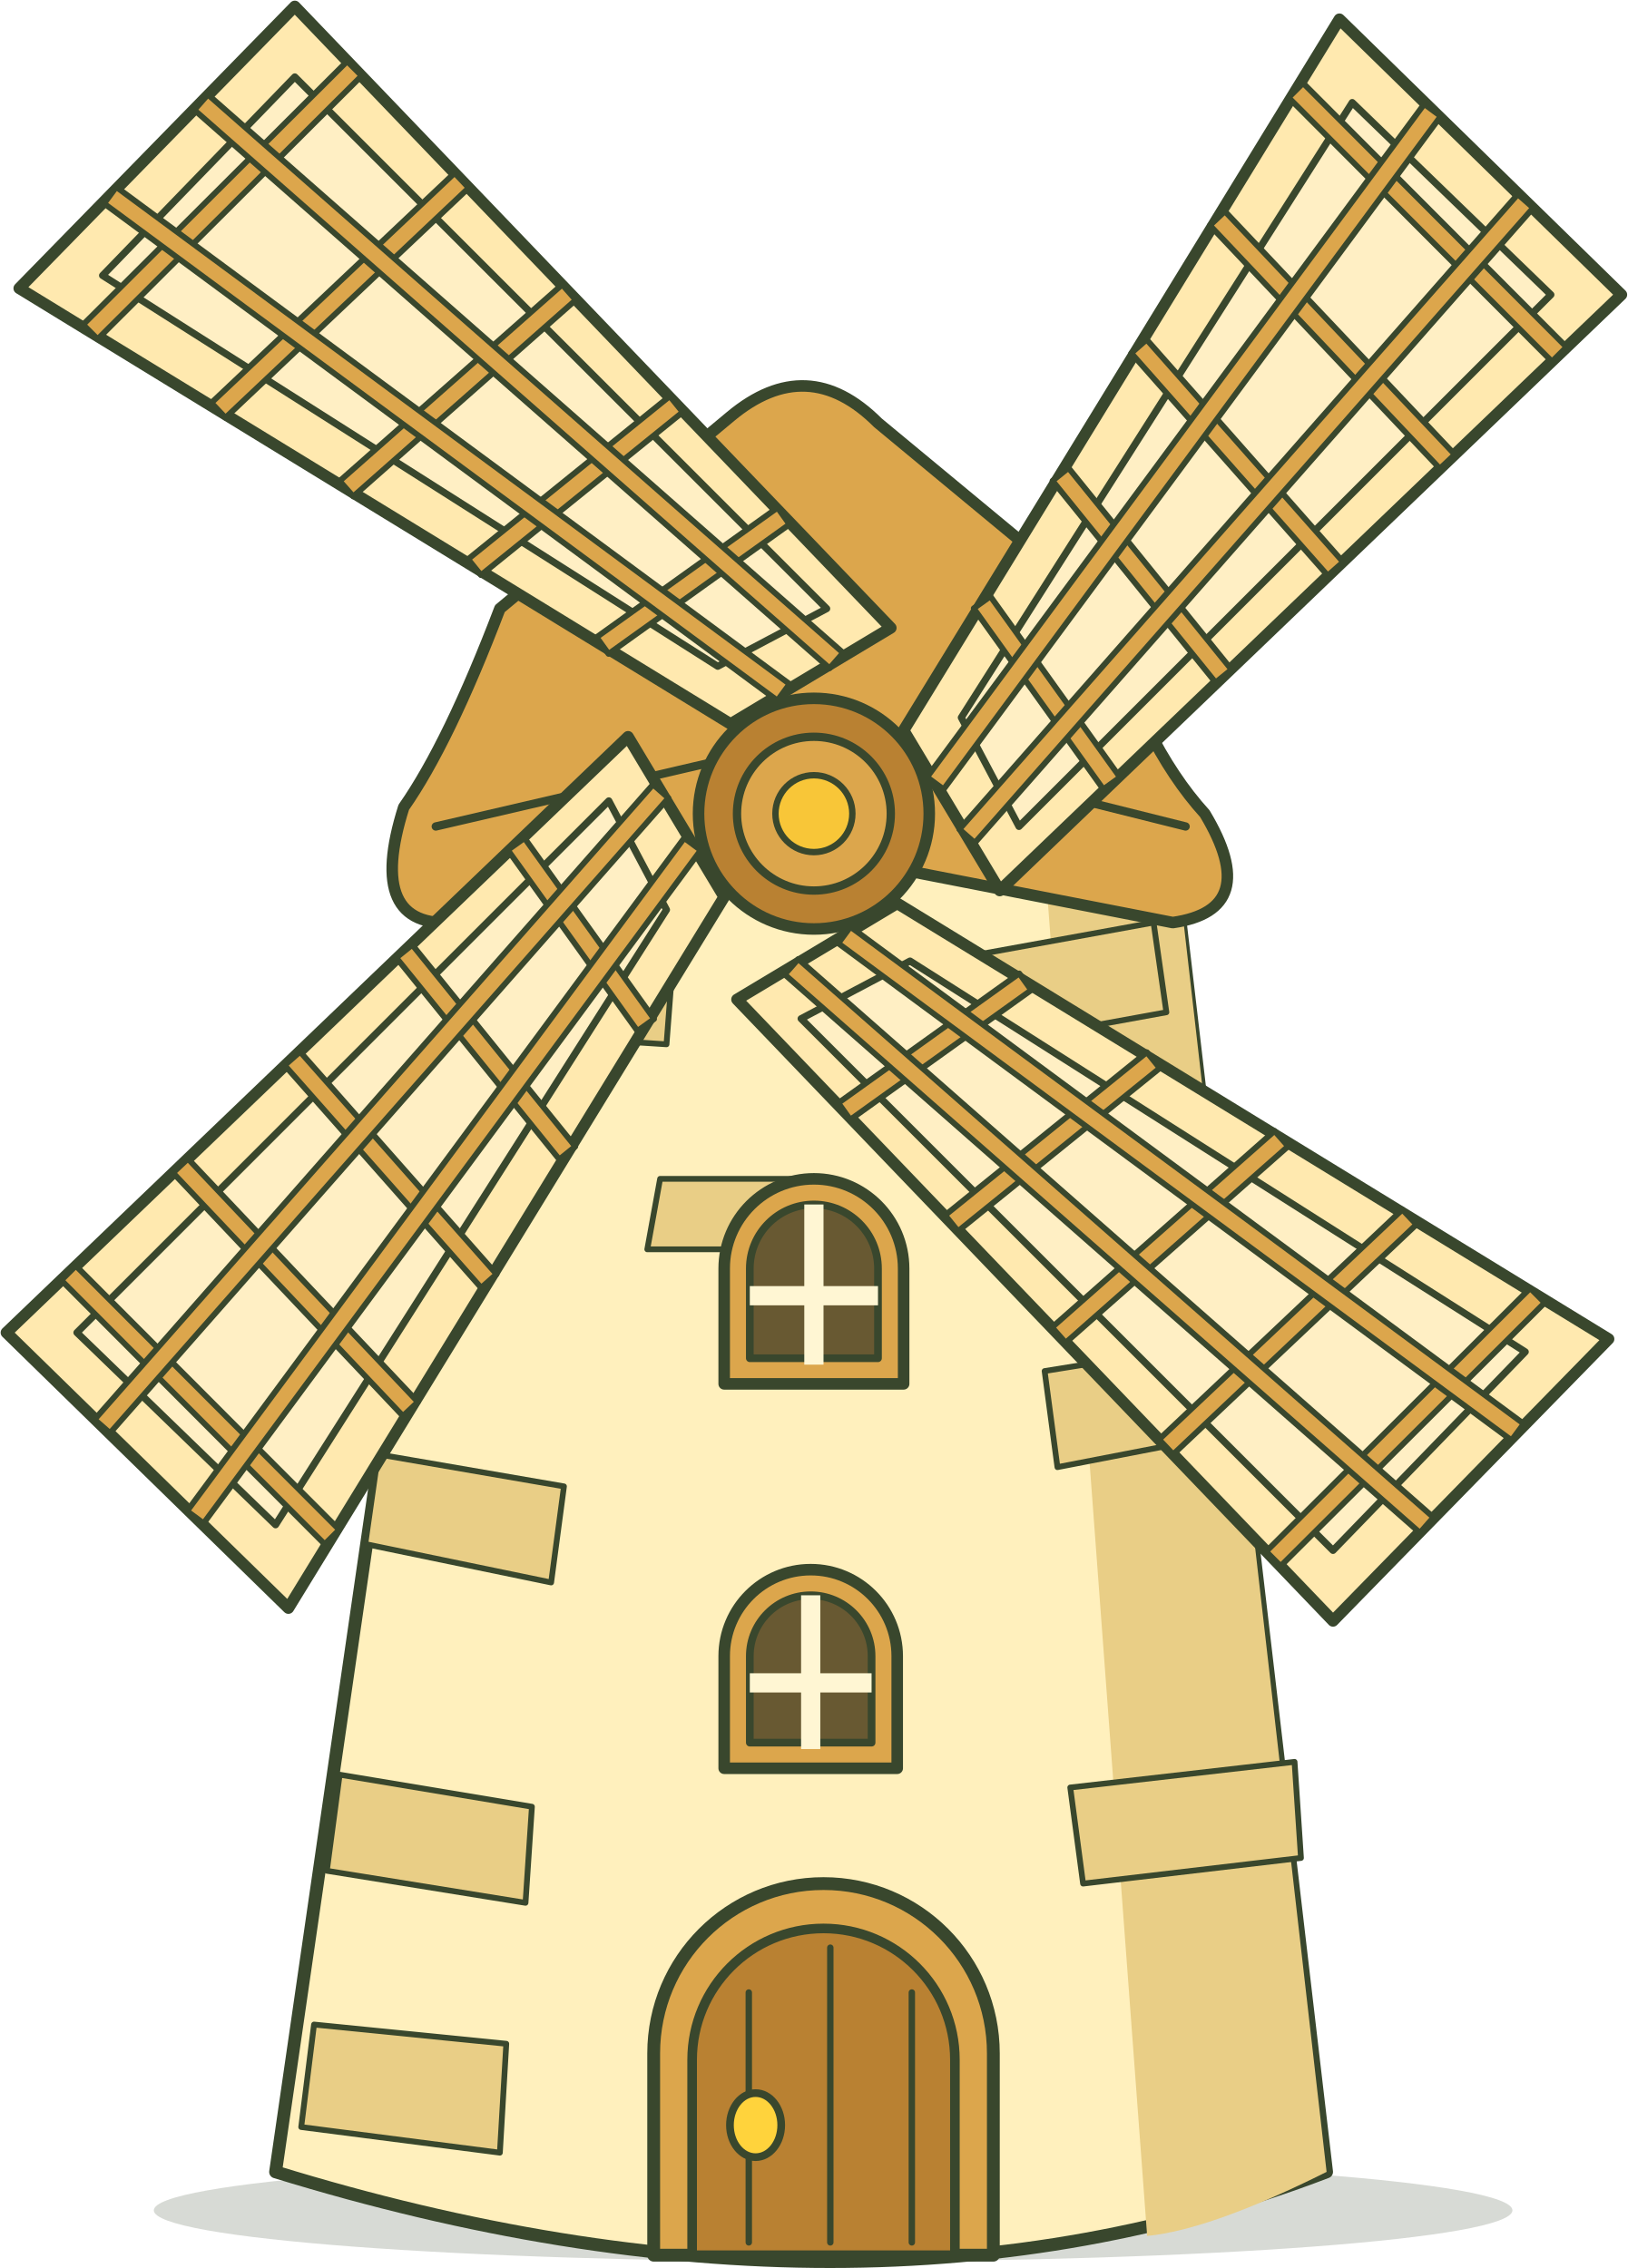
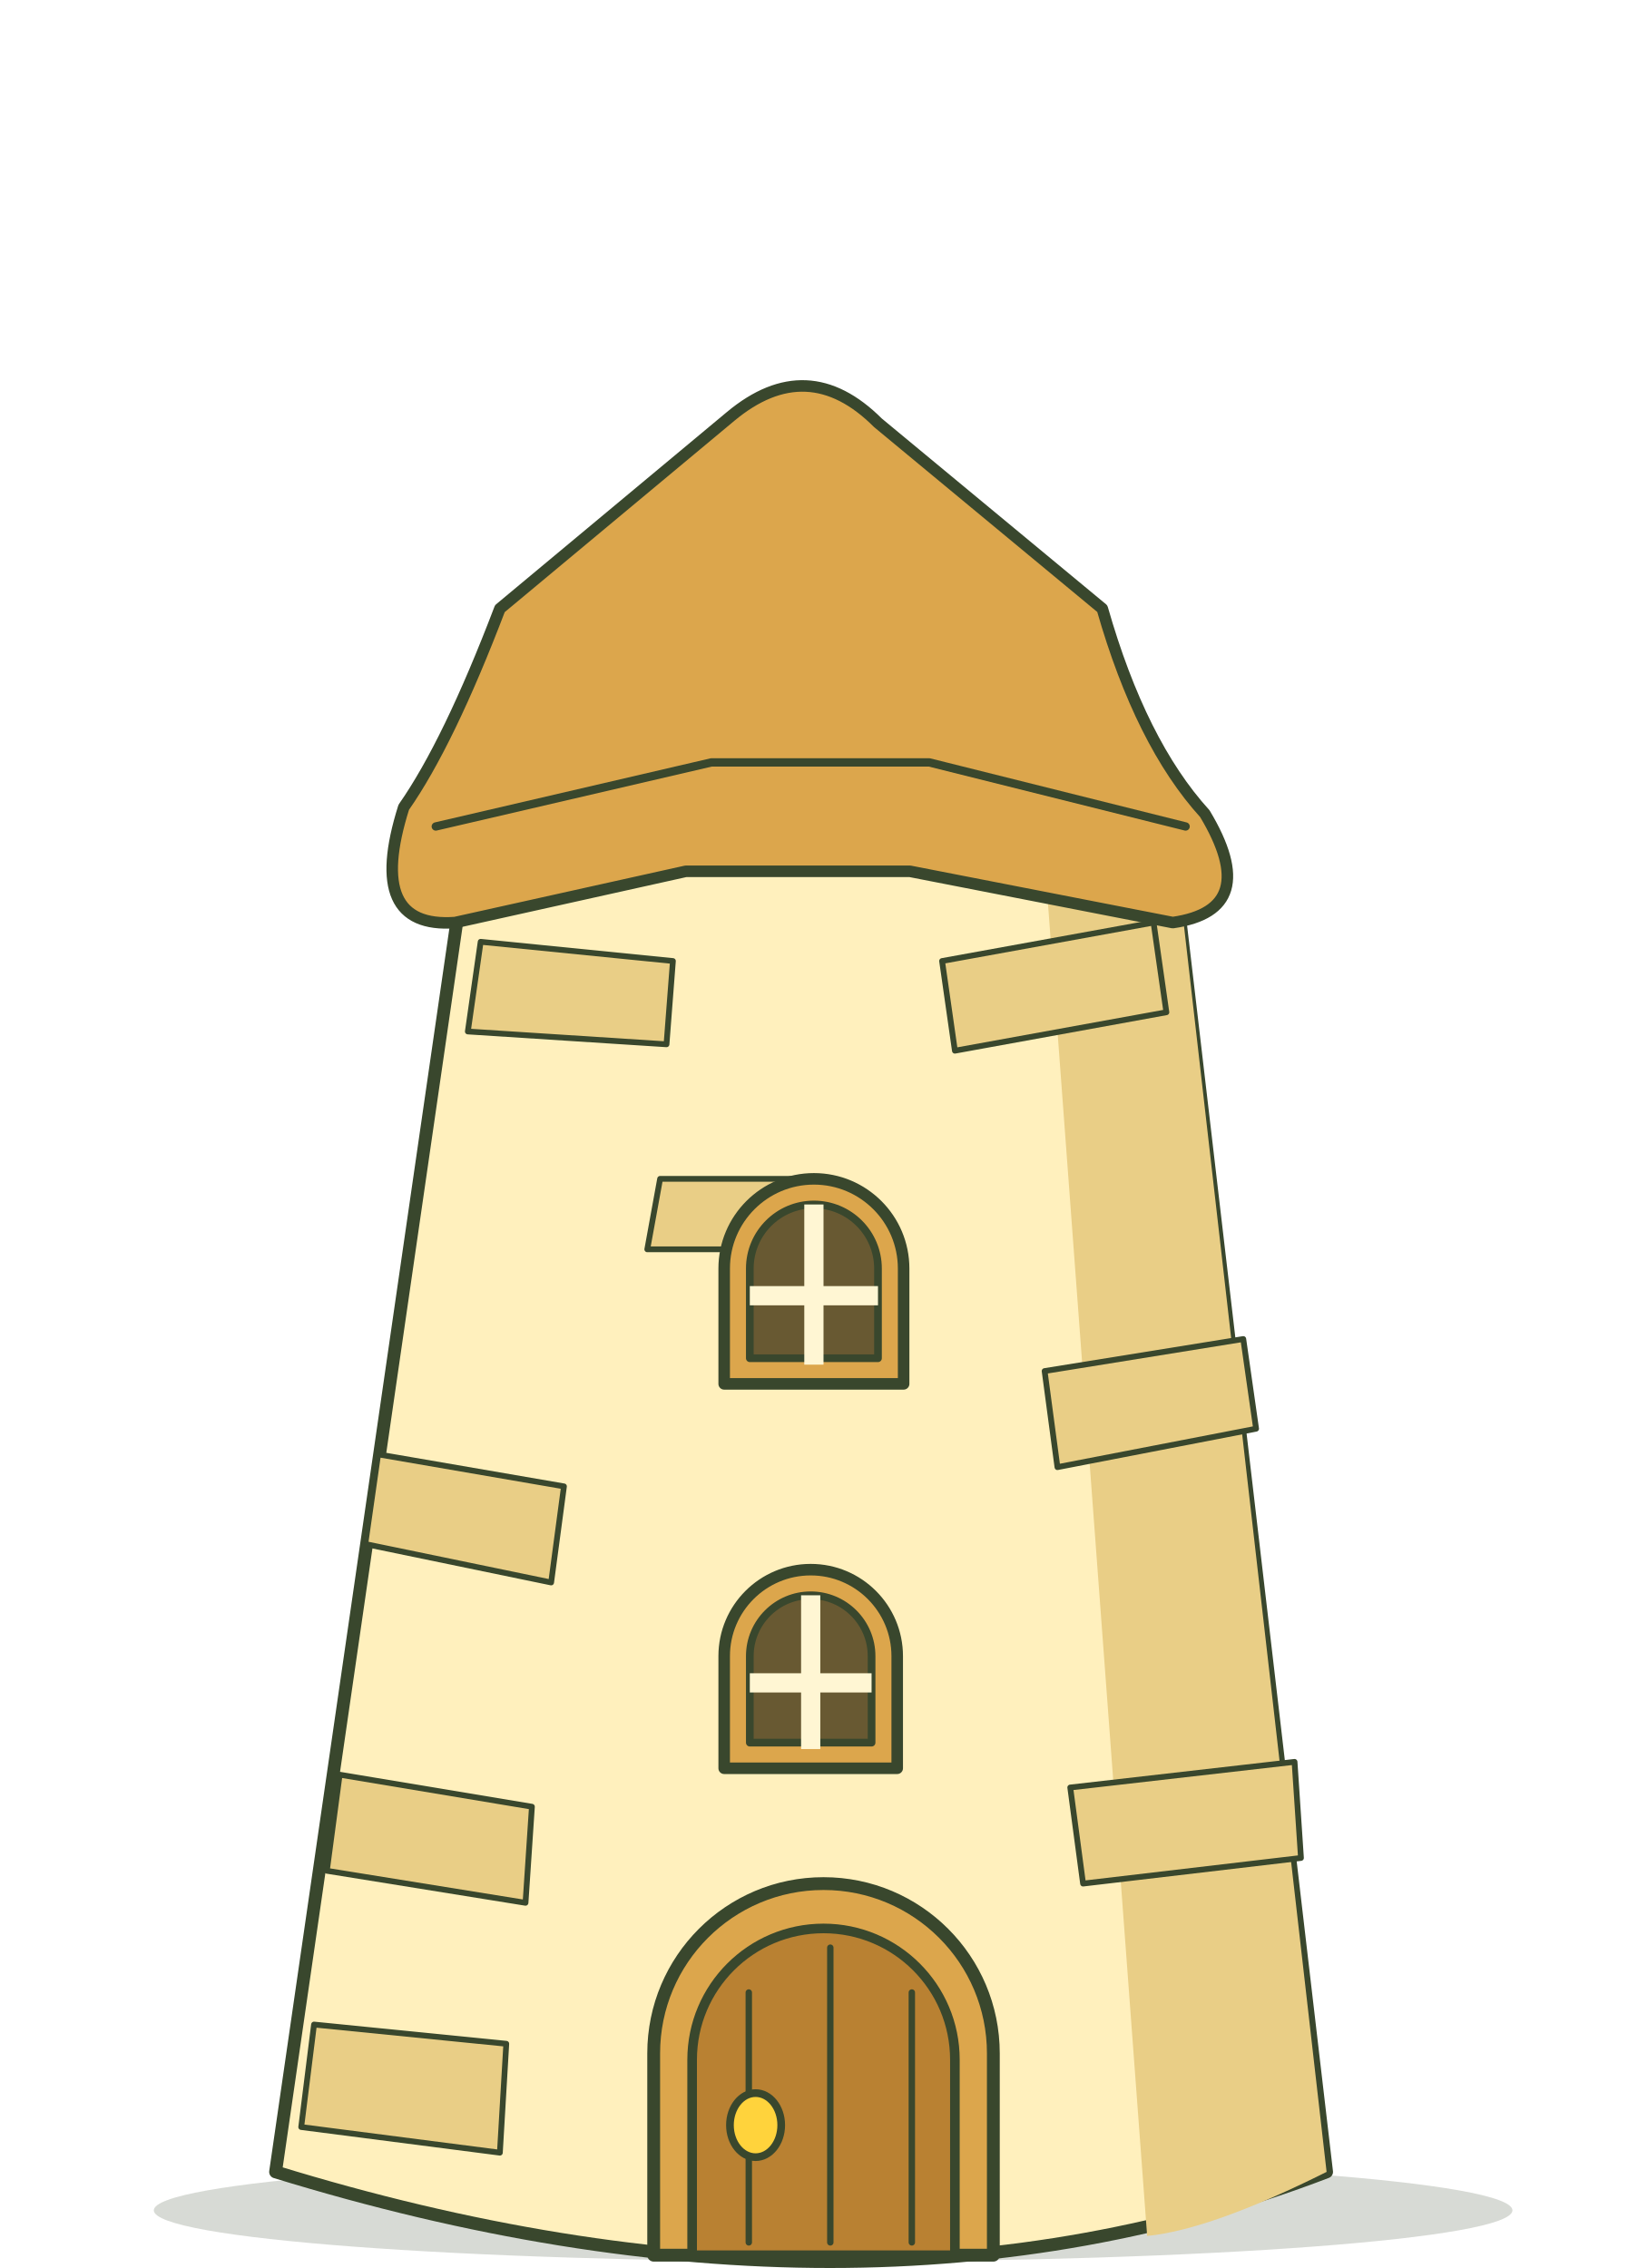
<svg xmlns="http://www.w3.org/2000/svg" width="254" height="354" viewBox="5 3 254 354">
  <ellipse id="building-contact-shadow" cx="135" cy="348" rx="106" ry="8" fill="#39472d" opacity="0.20" stroke="none" />
  <g transform="translate(0 3) scale(1)">
    <path d="M48 339L78 132Q85 94 133 85Q179 95 188 134L212 339Q139 367 48 339Z" fill="#FFF0BD" stroke="#39472d" stroke-width="2" stroke-linejoin="round" stroke-linecap="round" />
    <path d="M174 112L189 138L212 339Q194 348 184 349L168 134Z" fill="#E9CE86" />
    <path d="M80 147l30 3-1 13-31-2Z" fill="#E9CE86" stroke="#39472d" stroke-width="0.9" stroke-linejoin="round" stroke-linecap="round" />
    <path d="M152 150l33-6 2 14-33 6Z" fill="#E9CE86" stroke="#39472d" stroke-width="0.9" stroke-linejoin="round" stroke-linecap="round" />
    <path d="M64 227l29 5-2 15-29-6Z" fill="#E9CE86" stroke="#39472d" stroke-width="0.9" stroke-linejoin="round" stroke-linecap="round" />
    <path d="M168 214l31-5 2 14-31 6Z" fill="#E9CE86" stroke="#39472d" stroke-width="0.9" stroke-linejoin="round" stroke-linecap="round" />
    <path d="M58 277l30 5-1 15-31-5Z" fill="#E9CE86" stroke="#39472d" stroke-width="0.9" stroke-linejoin="round" stroke-linecap="round" />
    <path d="M172 279l35-4 1 15-34 4Z" fill="#E9CE86" stroke="#39472d" stroke-width="0.9" stroke-linejoin="round" stroke-linecap="round" />
    <path d="M54 316l30 3-1 17-31-4Z" fill="#E9CE86" stroke="#39472d" stroke-width="0.9" stroke-linejoin="round" stroke-linecap="round" />
    <path d="M108 184h24v11h-26Z" fill="#E9CE86" stroke="#39472d" stroke-width="0.9" stroke-linejoin="round" stroke-linecap="round" />
    <path d="M68 126Q75 116 83 95L119 65Q131 55 142 66L177 95Q183 116 193 127Q202 142 188 144L147 136H112L76 144Q62 145 68 126Z" fill="#DCA64C" stroke="#39472d" stroke-width="1.8" stroke-linejoin="round" stroke-linecap="round" />
    <path d="M73 129L116 119H150L190 129" fill="none" stroke="#39472d" stroke-width="1.3" stroke-linejoin="round" stroke-linecap="round" />
    <path d="M118 216V198.0a14.0 14.0 0 0 1 28 0V216Z" fill="#DCA64C" stroke="#39472d" stroke-width="1.8" stroke-linejoin="round" stroke-linecap="round" />
    <path d="M122 212V198.0a10.0 10.0 0 0 1 20 0V212Z" fill="#685932" stroke="#39472d" stroke-width="1.2" stroke-linejoin="round" stroke-linecap="round" />
    <path d="M130.5 188h3v25h-3Z M122 200.74h20v3H122Z" fill="#FFF6D3" />
    <path d="M118 276V258.5a13.5 13.5 0 0 1 27 0V276Z" fill="#DCA64C" stroke="#39472d" stroke-width="1.8" stroke-linejoin="round" stroke-linecap="round" />
    <path d="M122 272V258.5a9.5 9.5 0 0 1 19 0V272Z" fill="#685932" stroke="#39472d" stroke-width="1.2" stroke-linejoin="round" stroke-linecap="round" />
    <path d="M130.0 249h3v24h-3Z M122 261.17h19v3H122Z" fill="#FFF6D3" />
    <path d="M107 352V320.5a26.5 26.5 0 0 1 53 0V352Z" fill="#DCA64C" stroke="#39472d" stroke-width="2" stroke-linejoin="round" stroke-linecap="round" />
    <path d="M113 352V321.5a20.5 20.5 0 0 1 41 0V352Z" fill="#B98132" stroke="#39472d" stroke-width="1.5" stroke-linejoin="round" stroke-linecap="round" />
    <path d="M121.84 311V350" fill="none" stroke="#39472d" stroke-width="1" stroke-linejoin="round" stroke-linecap="round" />
    <path d="M134.56 304V350" fill="none" stroke="#39472d" stroke-width="1" stroke-linejoin="round" stroke-linecap="round" />
    <path d="M147.28 311V350" fill="none" stroke="#39472d" stroke-width="1" stroke-linejoin="round" stroke-linecap="round" />
    <ellipse cx="122.9" cy="331.7" rx="4" ry="5" fill="#FFD33C" stroke="#39472d" stroke-width="1.2" />
-     <g transform="translate(132 127) rotate(0)">
-       <path d="M14 -13L82 -124L126 -81L29 12Z" fill="#FFE9AF" stroke="#39472d" stroke-width="1.8" stroke-linejoin="round" stroke-linecap="round" />
-       <path d="M23 -15L84 -111L115 -81L32 2Z" fill="#FFEFC4" stroke="#39472d" stroke-width="1.1" stroke-linejoin="round" stroke-linecap="round" />
-       <path d="M24.939 -32.049L45.159 -3.809L47.761 -5.671L27.541 -33.911Z" fill="#DCA64C" stroke="#39472d" stroke-width="0.9" stroke-linejoin="round" stroke-linecap="round" />
-       <path d="M37.236 -51.954L62.676 -20.474L65.164 -22.486L39.724 -53.966Z" fill="#DCA64C" stroke="#39472d" stroke-width="0.9" stroke-linejoin="round" stroke-linecap="round" />
-       <path d="M49.521 -71.881L80.181 -37.161L82.579 -39.279L51.919 -73.999Z" fill="#DCA64C" stroke="#39472d" stroke-width="0.9" stroke-linejoin="round" stroke-linecap="round" />
-       <path d="M61.797 -91.821L97.677 -53.861L100.003 -56.059L64.123 -94.019Z" fill="#DCA64C" stroke="#39472d" stroke-width="0.9" stroke-linejoin="round" stroke-linecap="round" />
-       <path d="M74.067 -111.77L115.167 -70.57L117.433 -72.83L76.333 -114.03Z" fill="#DCA64C" stroke="#39472d" stroke-width="0.9" stroke-linejoin="round" stroke-linecap="round" />
-       <path d="M20.237 -3.8L97.807 -108.86L95.233 -110.76L17.663 -5.7Z" fill="#DCA64C" stroke="#39472d" stroke-width="0.9" stroke-linejoin="round" stroke-linecap="round" />
-       <path d="M25.102 4.556L112.242 -94.564L109.838 -96.676L22.698 2.444Z" fill="#DCA64C" stroke="#39472d" stroke-width="0.9" stroke-linejoin="round" stroke-linecap="round" />
-     </g>
-     <g transform="translate(132 127) rotate(90)">
-       <path d="M14 -13L82 -124L126 -81L29 12Z" fill="#FFE9AF" stroke="#39472d" stroke-width="1.8" stroke-linejoin="round" stroke-linecap="round" />
-       <path d="M23 -15L84 -111L115 -81L32 2Z" fill="#FFEFC4" stroke="#39472d" stroke-width="1.1" stroke-linejoin="round" stroke-linecap="round" />
-       <path d="M24.939 -32.049L45.159 -3.809L47.761 -5.671L27.541 -33.911Z" fill="#DCA64C" stroke="#39472d" stroke-width="0.9" stroke-linejoin="round" stroke-linecap="round" />
-       <path d="M37.236 -51.954L62.676 -20.474L65.164 -22.486L39.724 -53.966Z" fill="#DCA64C" stroke="#39472d" stroke-width="0.9" stroke-linejoin="round" stroke-linecap="round" />
-       <path d="M49.521 -71.881L80.181 -37.161L82.579 -39.279L51.919 -73.999Z" fill="#DCA64C" stroke="#39472d" stroke-width="0.9" stroke-linejoin="round" stroke-linecap="round" />
-       <path d="M61.797 -91.821L97.677 -53.861L100.003 -56.059L64.123 -94.019Z" fill="#DCA64C" stroke="#39472d" stroke-width="0.9" stroke-linejoin="round" stroke-linecap="round" />
-       <path d="M74.067 -111.77L115.167 -70.57L117.433 -72.83L76.333 -114.03Z" fill="#DCA64C" stroke="#39472d" stroke-width="0.9" stroke-linejoin="round" stroke-linecap="round" />
-       <path d="M20.237 -3.8L97.807 -108.86L95.233 -110.76L17.663 -5.7Z" fill="#DCA64C" stroke="#39472d" stroke-width="0.9" stroke-linejoin="round" stroke-linecap="round" />
-       <path d="M25.102 4.556L112.242 -94.564L109.838 -96.676L22.698 2.444Z" fill="#DCA64C" stroke="#39472d" stroke-width="0.9" stroke-linejoin="round" stroke-linecap="round" />
-     </g>
-     <g transform="translate(132 127) rotate(180)">
-       <path d="M14 -13L82 -124L126 -81L29 12Z" fill="#FFE9AF" stroke="#39472d" stroke-width="1.8" stroke-linejoin="round" stroke-linecap="round" />
-       <path d="M23 -15L84 -111L115 -81L32 2Z" fill="#FFEFC4" stroke="#39472d" stroke-width="1.1" stroke-linejoin="round" stroke-linecap="round" />
-       <path d="M24.939 -32.049L45.159 -3.809L47.761 -5.671L27.541 -33.911Z" fill="#DCA64C" stroke="#39472d" stroke-width="0.9" stroke-linejoin="round" stroke-linecap="round" />
-       <path d="M37.236 -51.954L62.676 -20.474L65.164 -22.486L39.724 -53.966Z" fill="#DCA64C" stroke="#39472d" stroke-width="0.9" stroke-linejoin="round" stroke-linecap="round" />
-       <path d="M49.521 -71.881L80.181 -37.161L82.579 -39.279L51.919 -73.999Z" fill="#DCA64C" stroke="#39472d" stroke-width="0.9" stroke-linejoin="round" stroke-linecap="round" />
-       <path d="M61.797 -91.821L97.677 -53.861L100.003 -56.059L64.123 -94.019Z" fill="#DCA64C" stroke="#39472d" stroke-width="0.9" stroke-linejoin="round" stroke-linecap="round" />
-       <path d="M74.067 -111.77L115.167 -70.57L117.433 -72.83L76.333 -114.03Z" fill="#DCA64C" stroke="#39472d" stroke-width="0.9" stroke-linejoin="round" stroke-linecap="round" />
-       <path d="M20.237 -3.8L97.807 -108.86L95.233 -110.76L17.663 -5.7Z" fill="#DCA64C" stroke="#39472d" stroke-width="0.9" stroke-linejoin="round" stroke-linecap="round" />
-       <path d="M25.102 4.556L112.242 -94.564L109.838 -96.676L22.698 2.444Z" fill="#DCA64C" stroke="#39472d" stroke-width="0.9" stroke-linejoin="round" stroke-linecap="round" />
-     </g>
-     <g transform="translate(132 127) rotate(270)">
-       <path d="M14 -13L82 -124L126 -81L29 12Z" fill="#FFE9AF" stroke="#39472d" stroke-width="1.8" stroke-linejoin="round" stroke-linecap="round" />
-       <path d="M23 -15L84 -111L115 -81L32 2Z" fill="#FFEFC4" stroke="#39472d" stroke-width="1.1" stroke-linejoin="round" stroke-linecap="round" />
-       <path d="M24.939 -32.049L45.159 -3.809L47.761 -5.671L27.541 -33.911Z" fill="#DCA64C" stroke="#39472d" stroke-width="0.9" stroke-linejoin="round" stroke-linecap="round" />
-       <path d="M37.236 -51.954L62.676 -20.474L65.164 -22.486L39.724 -53.966Z" fill="#DCA64C" stroke="#39472d" stroke-width="0.9" stroke-linejoin="round" stroke-linecap="round" />
-       <path d="M49.521 -71.881L80.181 -37.161L82.579 -39.279L51.919 -73.999Z" fill="#DCA64C" stroke="#39472d" stroke-width="0.9" stroke-linejoin="round" stroke-linecap="round" />
-       <path d="M61.797 -91.821L97.677 -53.861L100.003 -56.059L64.123 -94.019Z" fill="#DCA64C" stroke="#39472d" stroke-width="0.9" stroke-linejoin="round" stroke-linecap="round" />
-       <path d="M74.067 -111.77L115.167 -70.57L117.433 -72.83L76.333 -114.03Z" fill="#DCA64C" stroke="#39472d" stroke-width="0.9" stroke-linejoin="round" stroke-linecap="round" />
-       <path d="M20.237 -3.8L97.807 -108.86L95.233 -110.76L17.663 -5.7Z" fill="#DCA64C" stroke="#39472d" stroke-width="0.9" stroke-linejoin="round" stroke-linecap="round" />
-       <path d="M25.102 4.556L112.242 -94.564L109.838 -96.676L22.698 2.444Z" fill="#DCA64C" stroke="#39472d" stroke-width="0.9" stroke-linejoin="round" stroke-linecap="round" />
-     </g>
-     <ellipse cx="132" cy="127" rx="18" ry="18" fill="#B98132" stroke="#39472d" stroke-width="1.8" />
-     <ellipse cx="132" cy="127" rx="12" ry="12" fill="#DCA64C" stroke="#39472d" stroke-width="1.3" />
-     <ellipse cx="132" cy="127" rx="6" ry="6" fill="#F8C638" stroke="#39472d" stroke-width="1" />
  </g>
</svg>
